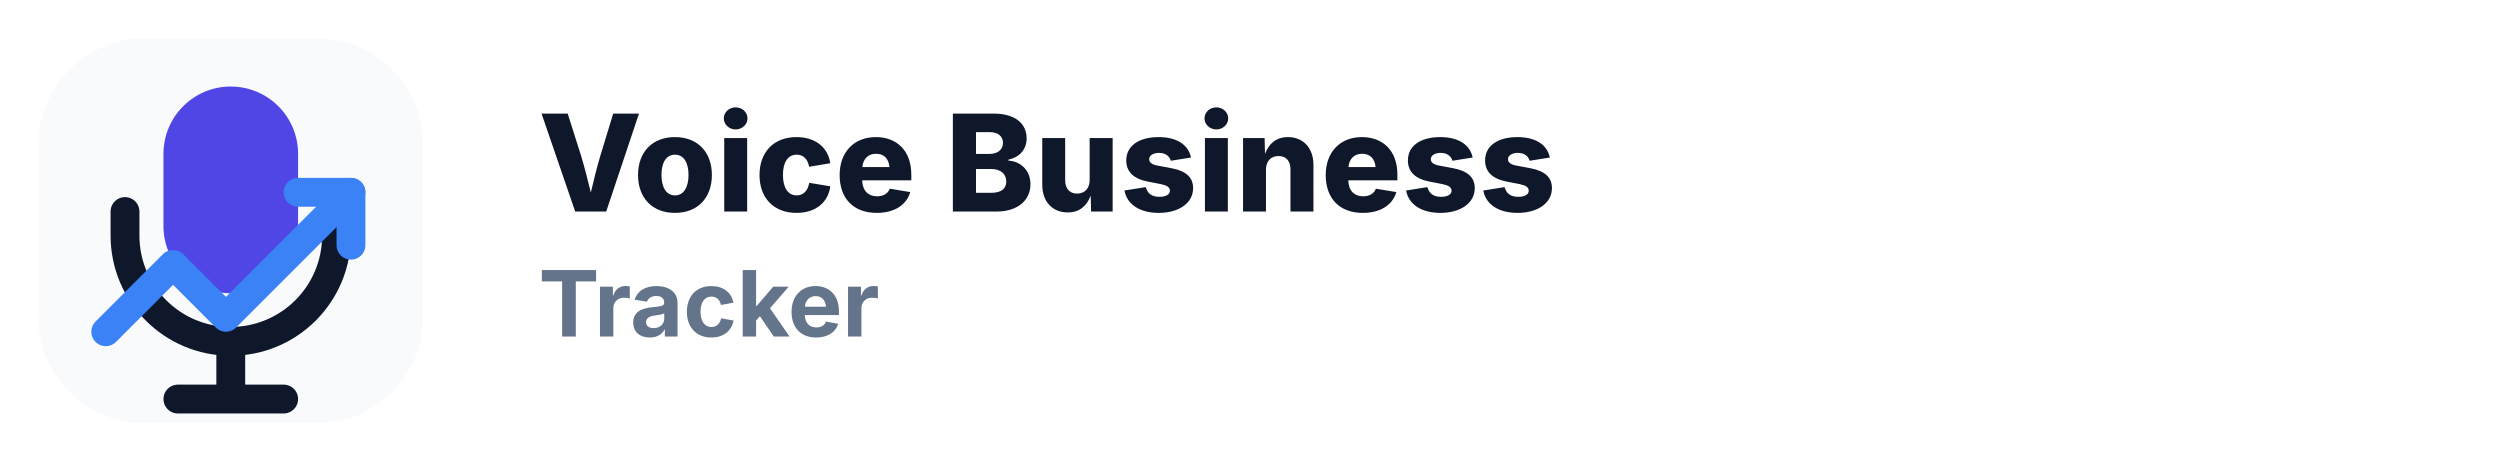
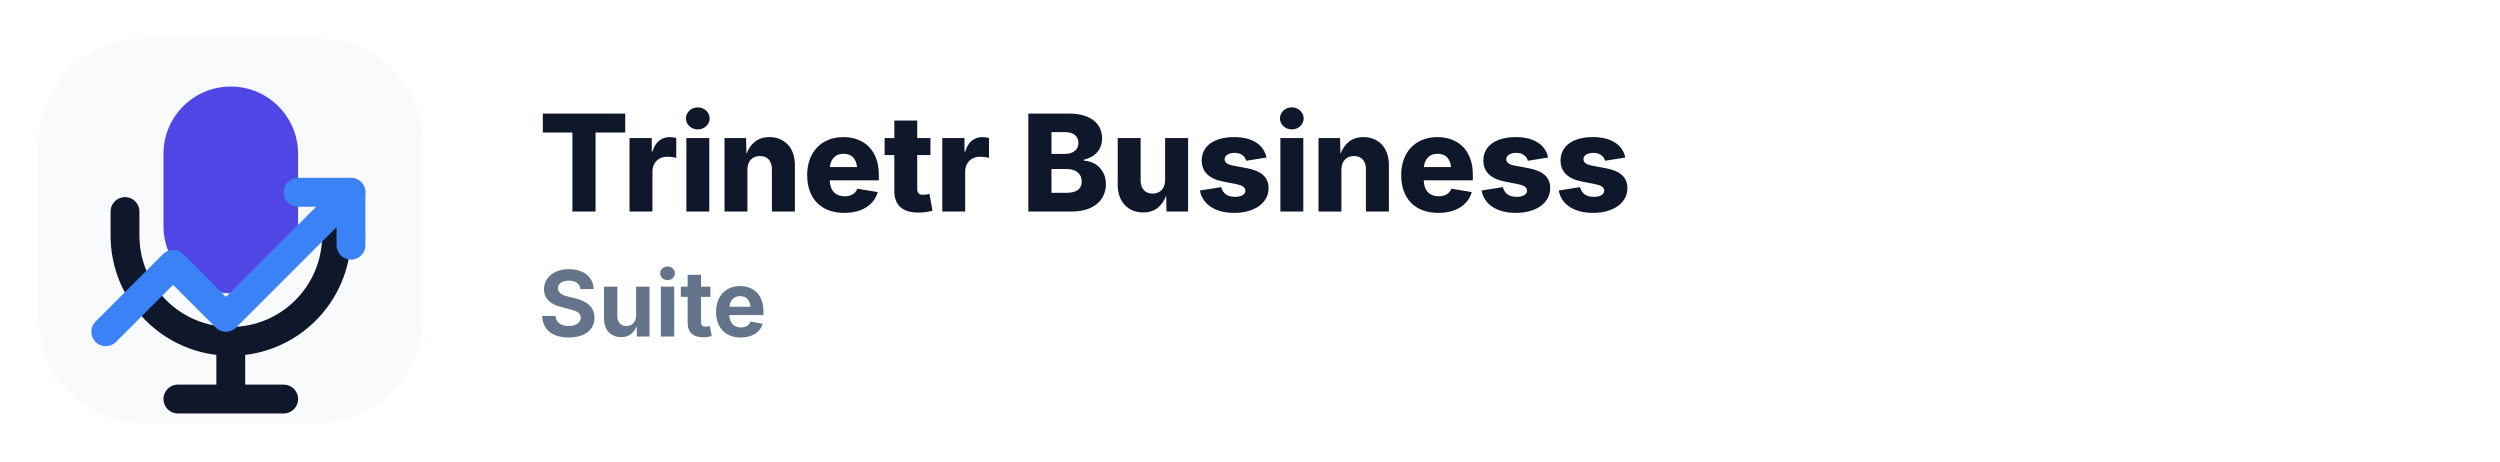
<svg xmlns="http://www.w3.org/2000/svg" width="520" height="96" viewBox="0 0 520 96" fill="none" role="img" aria-labelledby="title desc">
  <rect x="8" y="8" width="80" height="80" rx="22" fill="#F8FAFC" />
  <path d="M34 32C34 24.268 40.268 18 48 18C55.732 18 62 24.268 62 32V47C62 54.732 55.732 61 48 61C40.268 61 34 54.732 34 47V32Z" fill="#4F46E5" />
  <path d="M26 44V49C26 61.15 35.85 71 48 71C60.15 71 70 61.15 70 49V44" stroke="#0F172A" stroke-width="6" stroke-linecap="round" />
  <path d="M48 71V82" stroke="#0F172A" stroke-width="6" stroke-linecap="round" />
  <path d="M37 83H59" stroke="#0F172A" stroke-width="6" stroke-linecap="round" />
  <path d="M22 69L36 55L47 66L73 40" stroke="#3B82F6" stroke-width="6" stroke-linecap="round" stroke-linejoin="round" />
  <path d="M62 40H73V51" stroke="#3B82F6" stroke-width="6" stroke-linecap="round" stroke-linejoin="round" />
-   <text x="112" y="44" fill="#0F172A" font-family="Inter, Poppins, Arial, sans-serif" font-size="28" font-weight="800" letter-spacing="0">Voice Business</text>
-   <text x="112" y="70" fill="#64748B" font-family="Inter, Poppins, Arial, sans-serif" font-size="19" font-weight="700" letter-spacing="0">Tracker</text>
+   <text x="112" y="44" fill="#0F172A" font-family="Inter, Poppins, Arial, sans-serif" font-size="28" font-weight="800" letter-spacing="0">Trinetr Business</text>
+   <text x="112" y="70" fill="#64748B" font-family="Inter, Poppins, Arial, sans-serif" font-size="19" font-weight="700" letter-spacing="0">Suite</text>
</svg>
